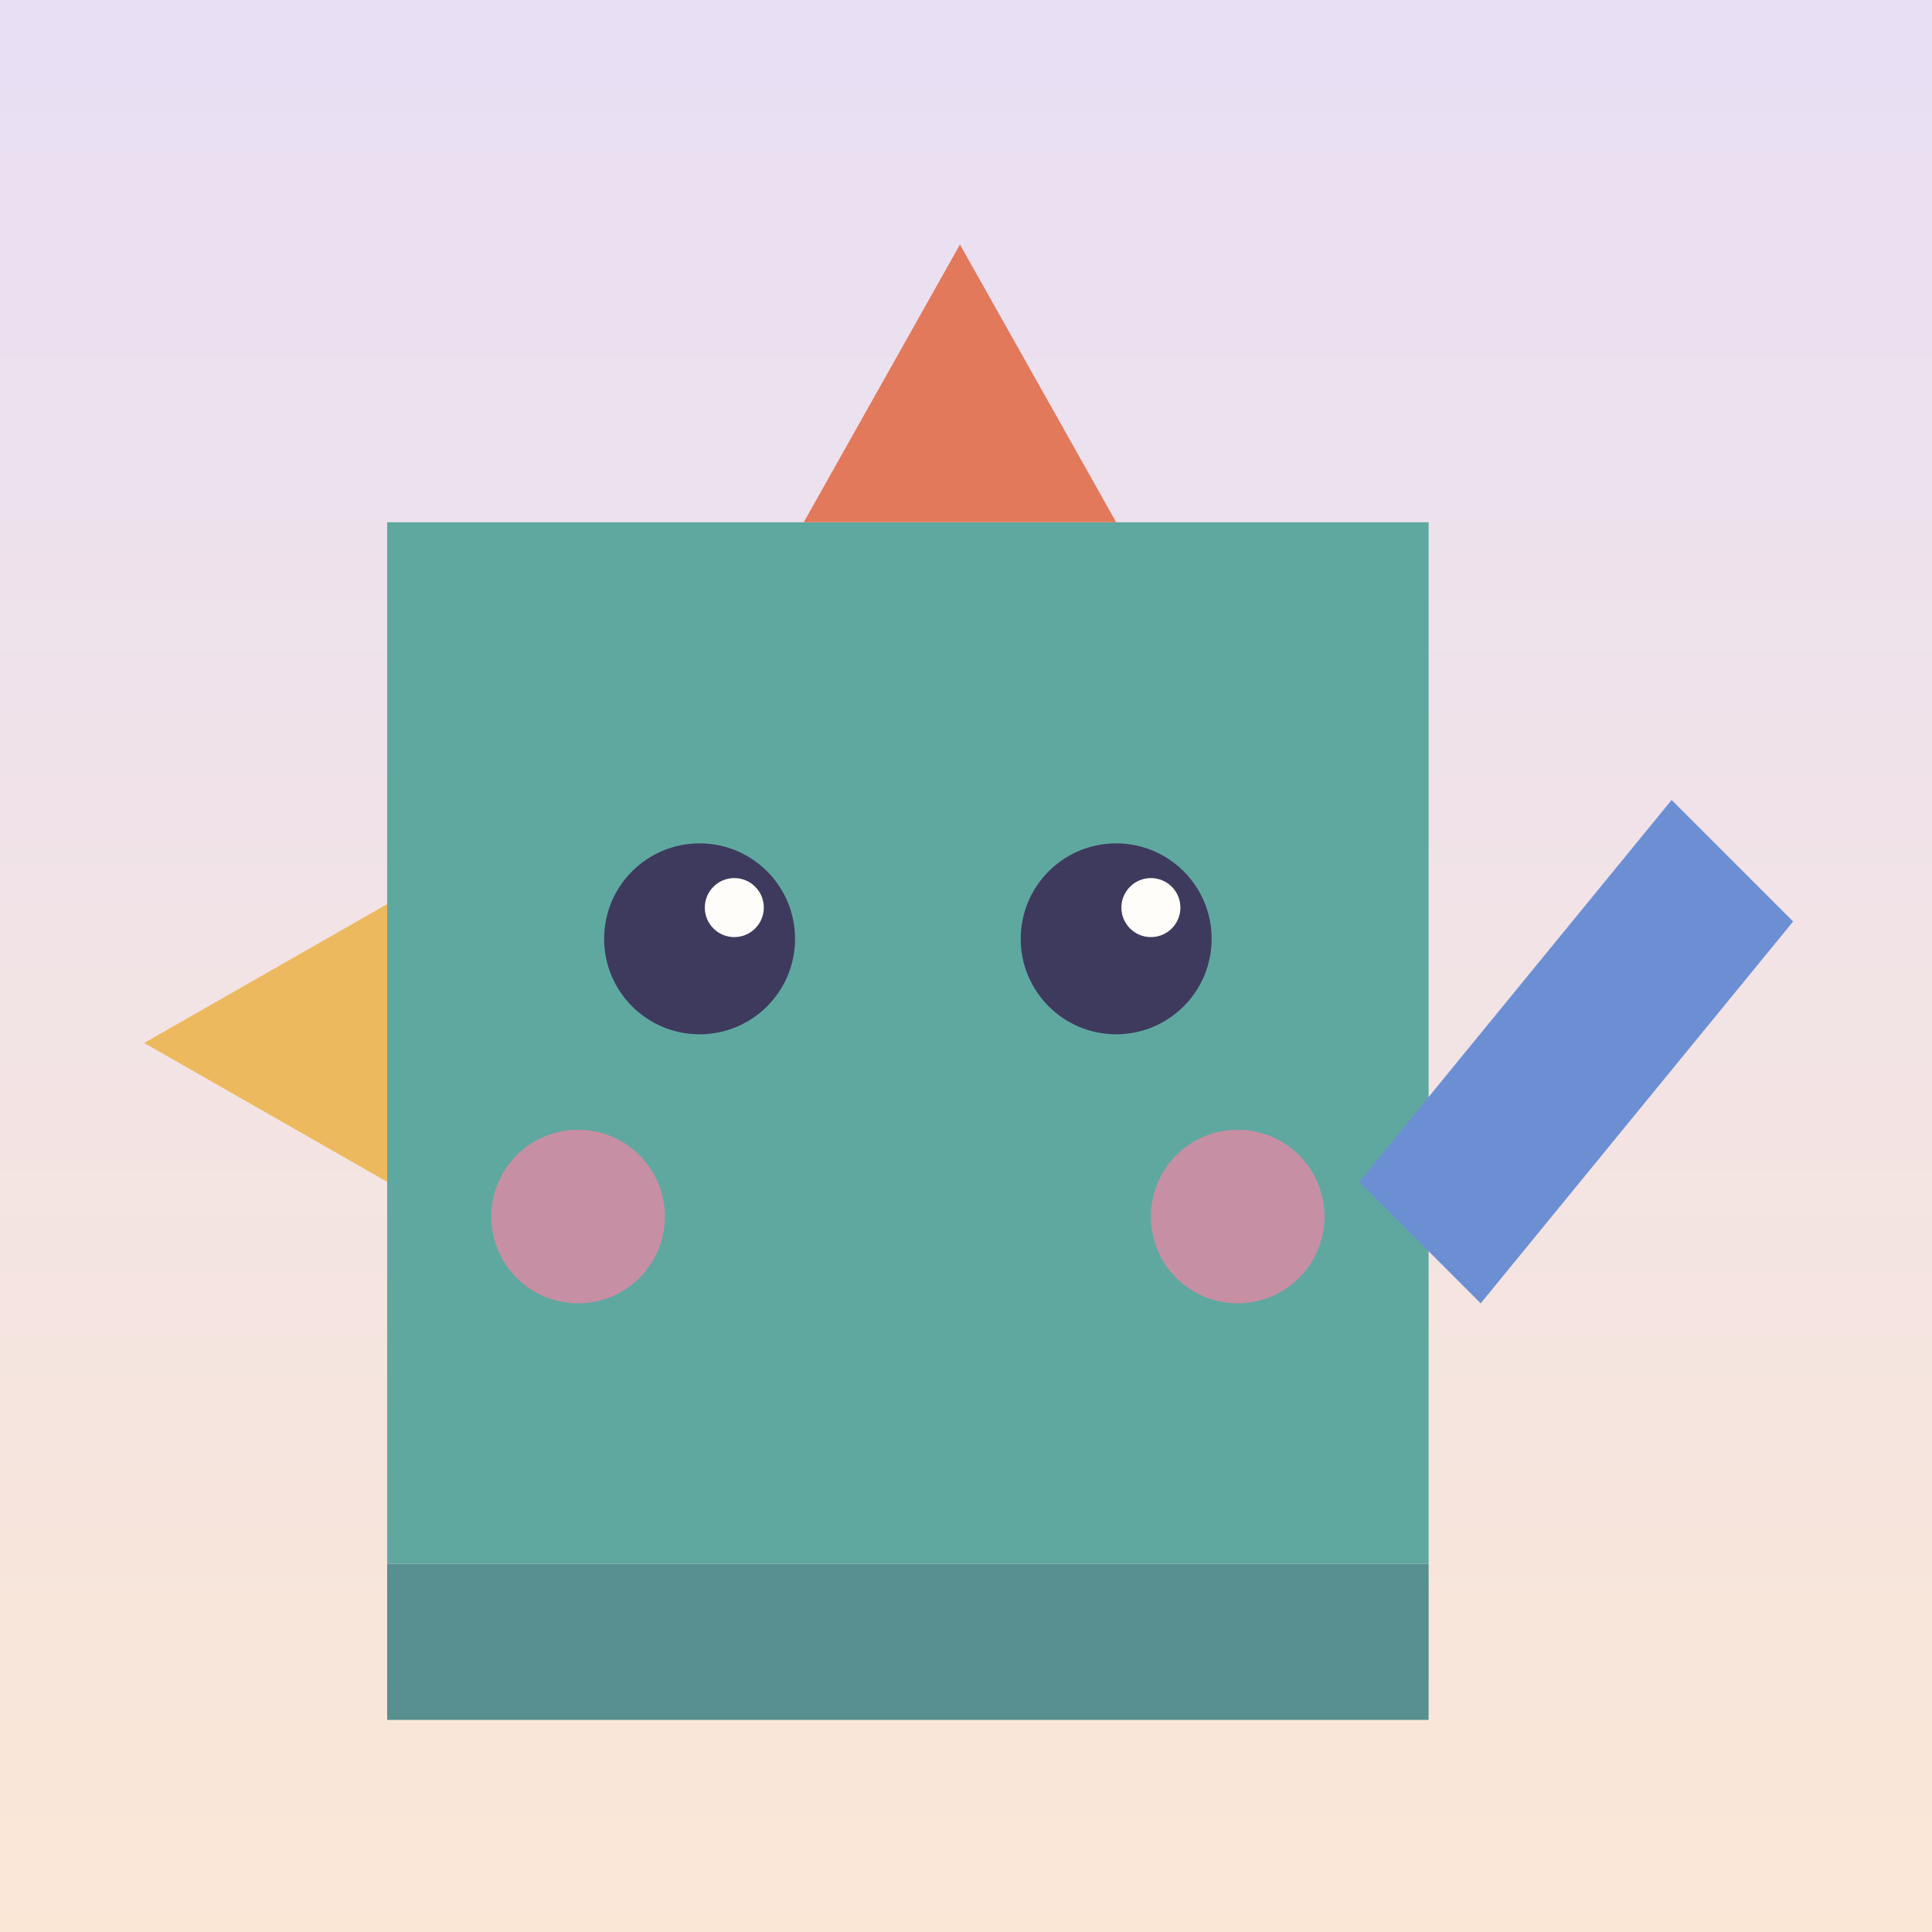
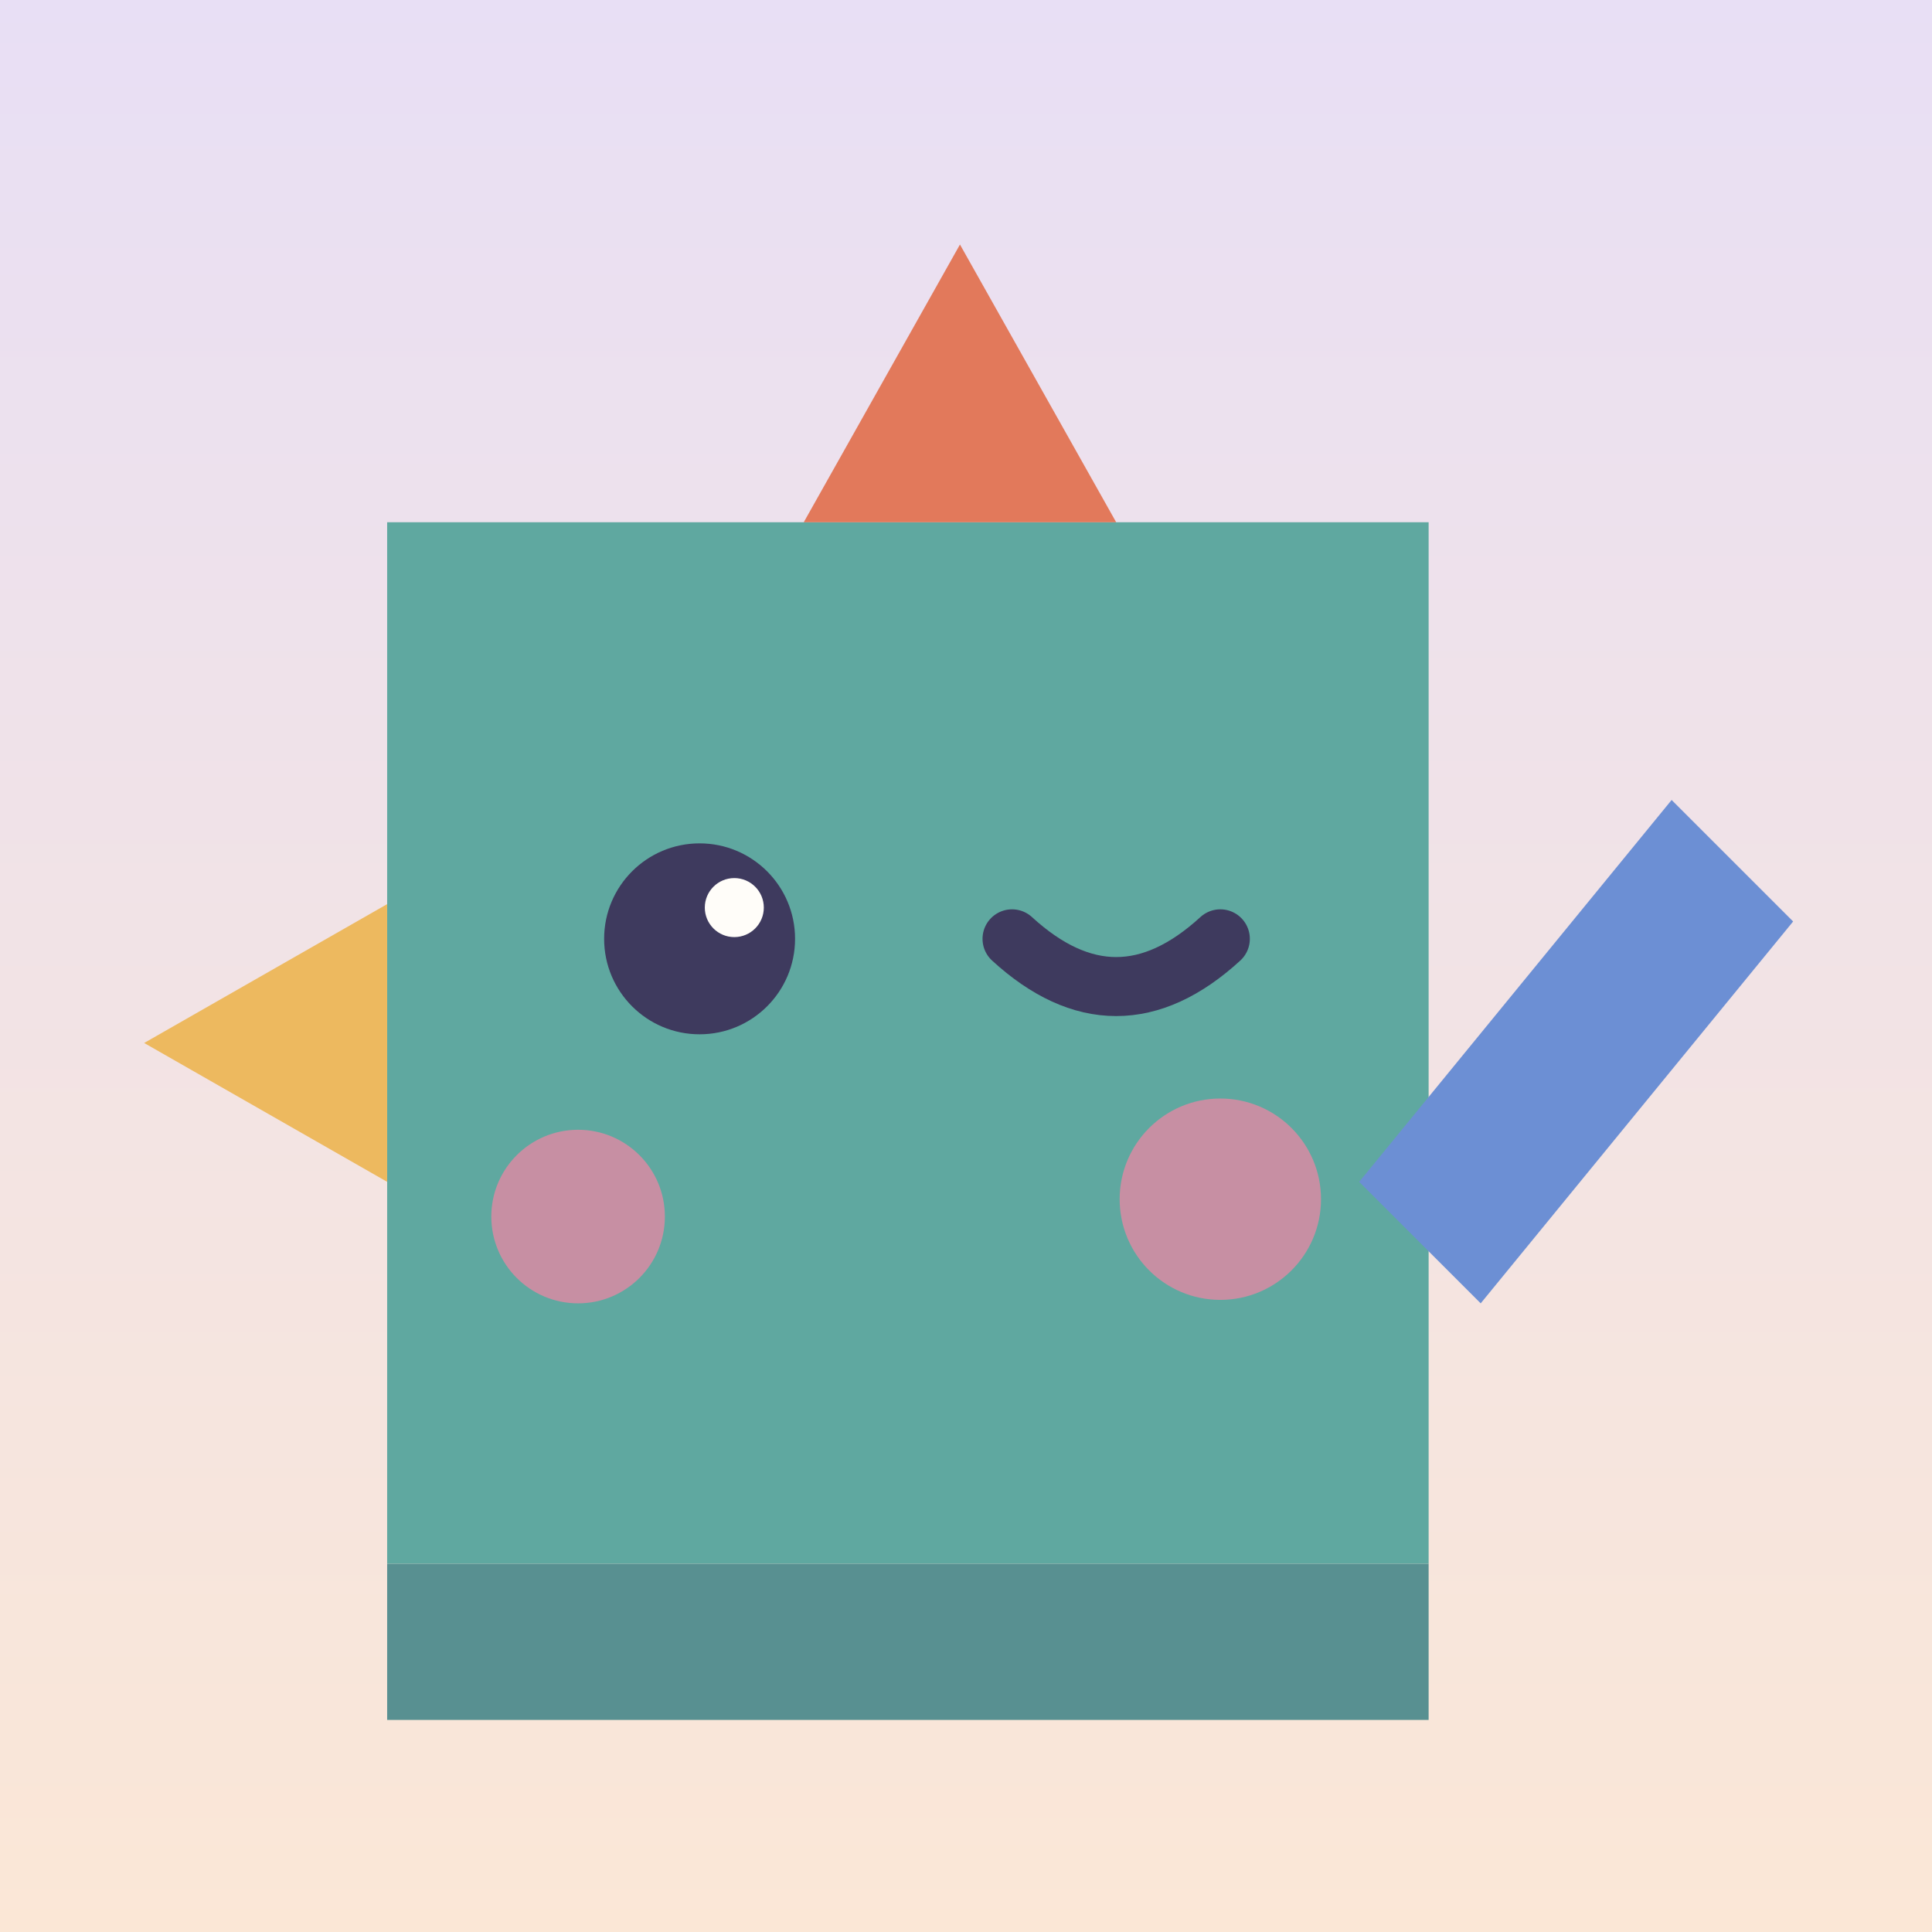
<svg xmlns="http://www.w3.org/2000/svg" viewBox="0 0 1024 1024">
  <defs>
    <linearGradient id="sky" x1="0" y1="0" x2="0" y2="1">
      <stop offset="0" stop-color="#E8DFF5" />
      <stop offset="1" stop-color="#FBE7D6" />
    </linearGradient>
  </defs>
  <rect width="1024" height="1024" fill="url(#sky)" />
  <g transform="translate(58, 56) scale(9.2)">
    <rect x="16" y="84" width="60" height="9" fill="#589091" />
    <rect x="16" y="24" width="60" height="60" fill="#5FA8A0" />
    <path d="M 40 24 L 58 24 L 49 8 Z" fill="#E2795B" />
    <path d="M 16 46 L 16 62 L 2 54 Z" fill="#EDB95F" />
    <path d="M 72 62 L 90 40 L 97 47 L 79 69 Z" fill="#6C8FD4" />
    <circle cx="34" cy="48" r="5.5" fill="#3E3A5E" />
    <circle cx="36" cy="46.2" r="1.7" fill="#FFFDF9" />
-     <circle cx="58" cy="48" r="5.5" fill="#3E3A5E" />
-     <circle cx="60" cy="46.2" r="1.7" fill="#FFFDF9" />
+     <path d="M 52 48 Q 58 53.5 64 48" stroke="#3E3A5E" stroke-width="3.4" stroke-linecap="round" fill="none" />
    <circle cx="27" cy="64" r="5" fill="#D98BA3" opacity="0.85" />
-     <circle cx="65" cy="64" r="5" fill="#D98BA3" opacity="0.85" />
+     <circle cx="64" cy="63" r="5.8" fill="#D98BA3" opacity="0.85" />
  </g>
</svg>
